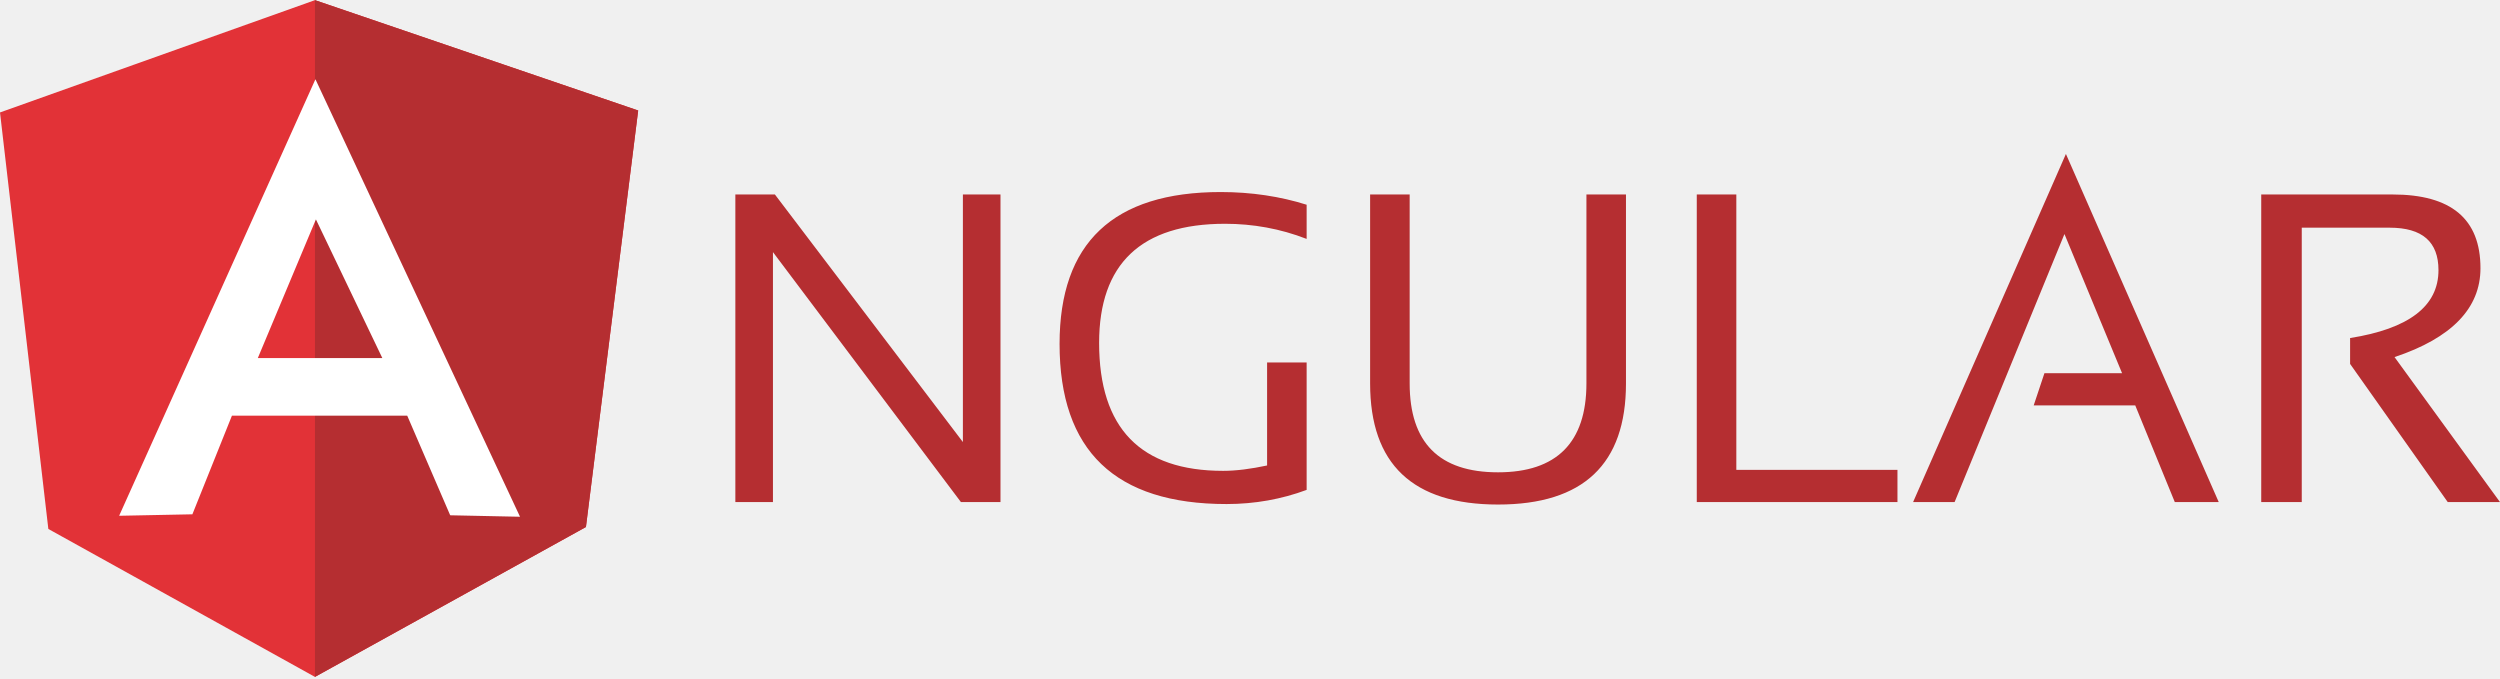
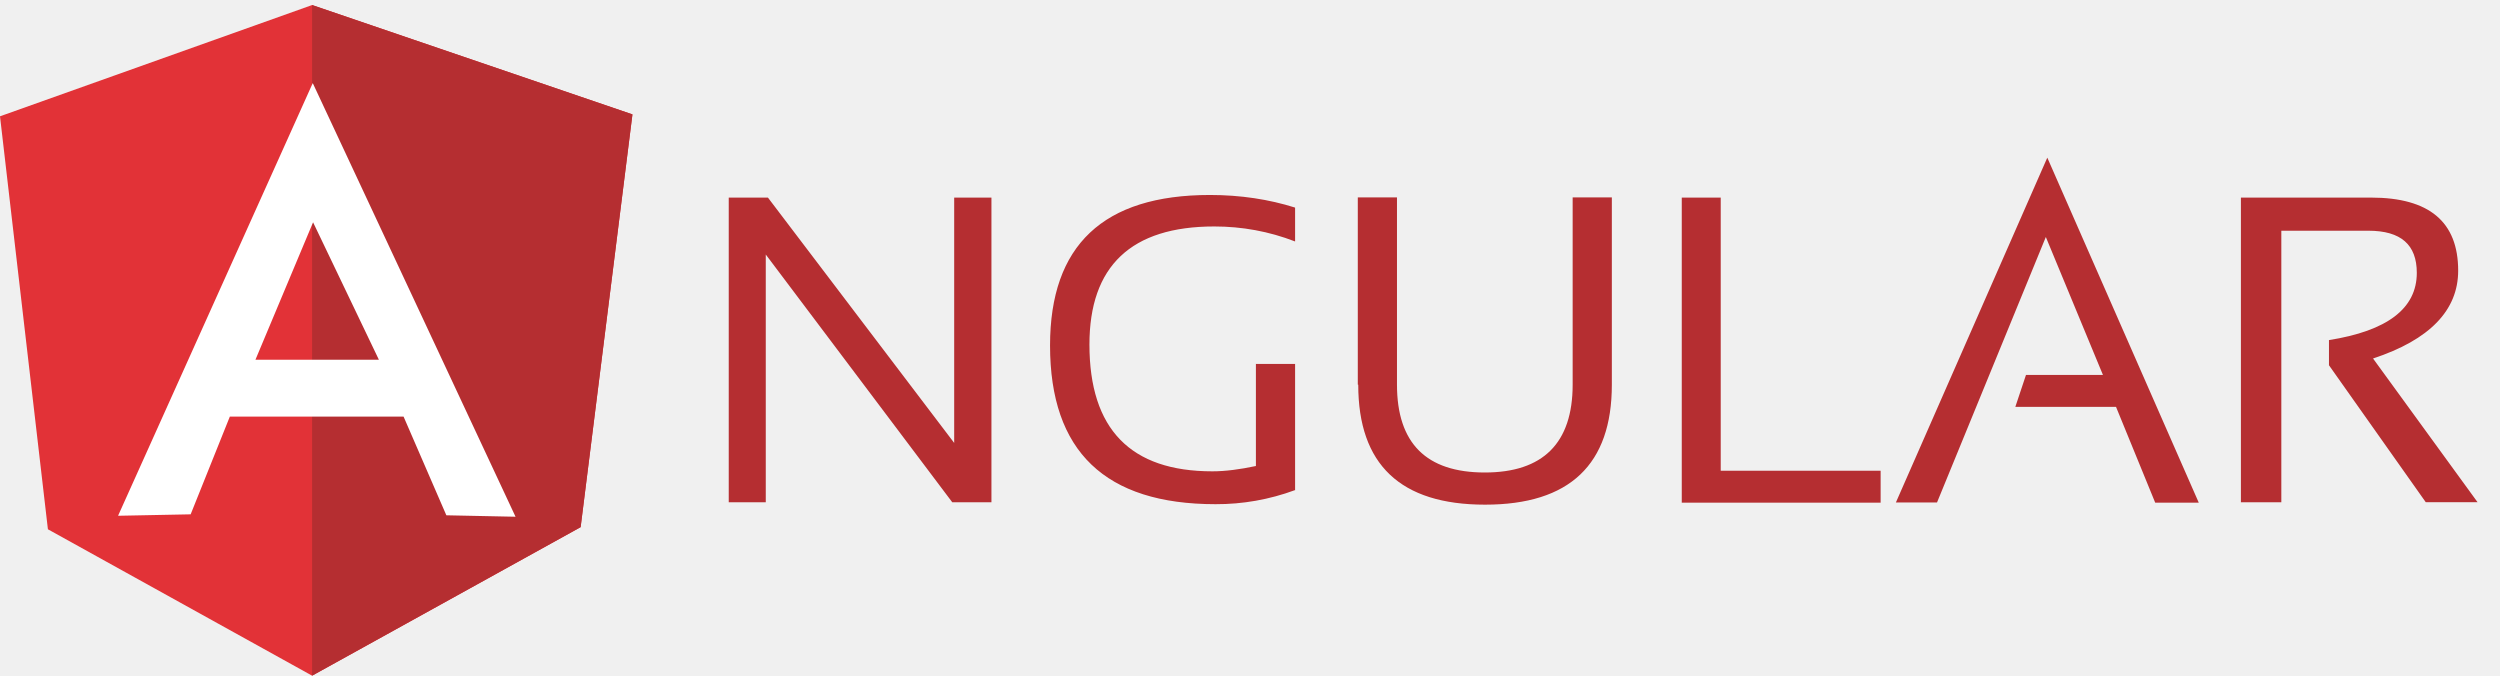
- <svg xmlns="http://www.w3.org/2000/svg" width="2500" height="679" viewBox="0 0 512 139">
-   <g fill="none" fill-rule="evenodd">
-     <g fill="#B52E31">
-       <path d="M150.6 102.8v-63h8.1l38.5 50.7V39.8h7.7v63h-8.1l-38.5-51.2v51.2h-7.7zM267.6 100.3c-5.1 1.9-10.6 2.9-16.4 2.9-22.8 0-34.2-10.9-34.2-32.8 0-20.7 11-31.1 33-31.1 6.3 0 12.2.9 17.6 2.6v7c-5.4-2.1-11-3.1-16.7-3.1-17.2 0-25.8 8.2-25.8 24.4 0 17.5 8.5 26.2 25.4 26.2 2.7 0 5.7-.4 9-1.1V74.2h8.1v26.1zM280.6 78.5V39.8h8.1v38.7c0 12.1 6 18.2 18.1 18.2 12 0 18.1-6.1 18.1-18.2V39.8h8.1v38.7c0 16.5-8.7 24.8-26.2 24.8s-26.2-8.3-26.2-24.8zM355.6 39.8v56.4h33v6.6h-41.1v-63h8.1zM400.3 102.8h-8.5l31.3-71.3 31.3 71.3h-9L437.3 83h-20.8l2.2-6.6h15.9l-11.8-28.5-22.5 54.9zM463.1 102.8v-63H490c12 0 18 5 18 15.1 0 8.2-5.9 14.3-17.6 18.2l21.6 29.7h-10.7l-20-28.3v-5.3c12-1.9 18.1-6.5 18.1-13.9 0-5.8-3.3-8.7-10-8.7h-18v56.2h-8.3z" />
-     </g>
-     <path d="M0 23L64.5 0l66.2 22.6-10.7 85.3-55.5 30.7-54.6-30.3L0 23z" fill="#E23237" />
-     <path d="M130.7 22.6L64.5 0v138.6l55.5-30.7 10.7-85.3z" fill="#B52E31" />
-     <path d="M64.6 16.2l-40.2 89.4 15-.3 8.1-20.2H83.4l8.8 20.4 14.3.3-41.9-89.6zm.1 28.7l13.6 28.4H52.8l11.9-28.4z" fill="#FFF" />
-   </g>
+ <svg xmlns="http://www.w3.org/2000/svg" width="111" height="30" viewBox="0 0 111 30" fill="none">
+   <path d="M32.356 22.3V8.773H34.096L42.366 19.666V8.773H44.02V22.3H42.28L34 11.3V22.3H32.346H32.356ZM57.493 21.763C56.365 22.18 55.172 22.391 53.97 22.386C49.072 22.386 46.622 20.044 46.622 15.339C46.622 10.892 48.985 8.657 53.722 8.657C55.076 8.657 56.342 8.85 57.502 9.217V10.721C56.342 10.271 55.139 10.055 53.914 10.055C50.219 10.055 48.371 11.817 48.371 15.297C48.371 19.057 50.197 20.927 53.828 20.927C54.408 20.927 55.053 20.841 55.762 20.691V16.158H57.502V21.765L57.493 21.763ZM60.286 17.079V8.765H62.026V17.079C62.026 19.679 63.326 20.979 65.926 20.979C68.504 20.979 69.826 19.679 69.826 17.079V8.765H71.566V17.079C71.566 20.624 69.696 22.407 65.936 22.407C62.176 22.407 60.306 20.624 60.306 17.079H60.286ZM76.4 8.773V20.9H83.5V22.318H74.67V8.773H76.41H76.4ZM86.004 22.308H84.178L90.9 7L97.625 22.318H95.691L93.951 18.064H89.481L89.954 16.646H93.37L90.835 10.523L86 22.318L86.004 22.308ZM99.496 22.308V8.773H105.276C107.854 8.773 109.143 9.847 109.143 12.017C109.143 13.779 107.875 15.089 105.363 15.917L110.003 22.297H107.703L103.406 16.217V15.1C105.984 14.692 107.306 13.704 107.306 12.114C107.306 10.868 106.606 10.244 105.158 10.244H101.291V22.3H99.508L99.496 22.308Z" fill="#B52E31" />
+   <path d="M0 5.164L13.857 0.224L28.08 5.079L25.78 23.405L13.857 30L2.127 23.5L0 5.164Z" fill="#E23237" />
+   <path d="M28.08 5.078L13.857 0.223V30L25.781 23.404L28.081 5.078H28.08Z" fill="#B52E31" />
+   <path d="M13.88 3.703L5.242 22.9L8.465 22.836L10.205 18.496H17.918L19.818 22.879L22.89 22.943L13.888 3.693L13.88 3.703ZM13.9 9.869L16.822 15.971H11.342L13.9 9.871V9.869Z" fill="white" />
</svg>
